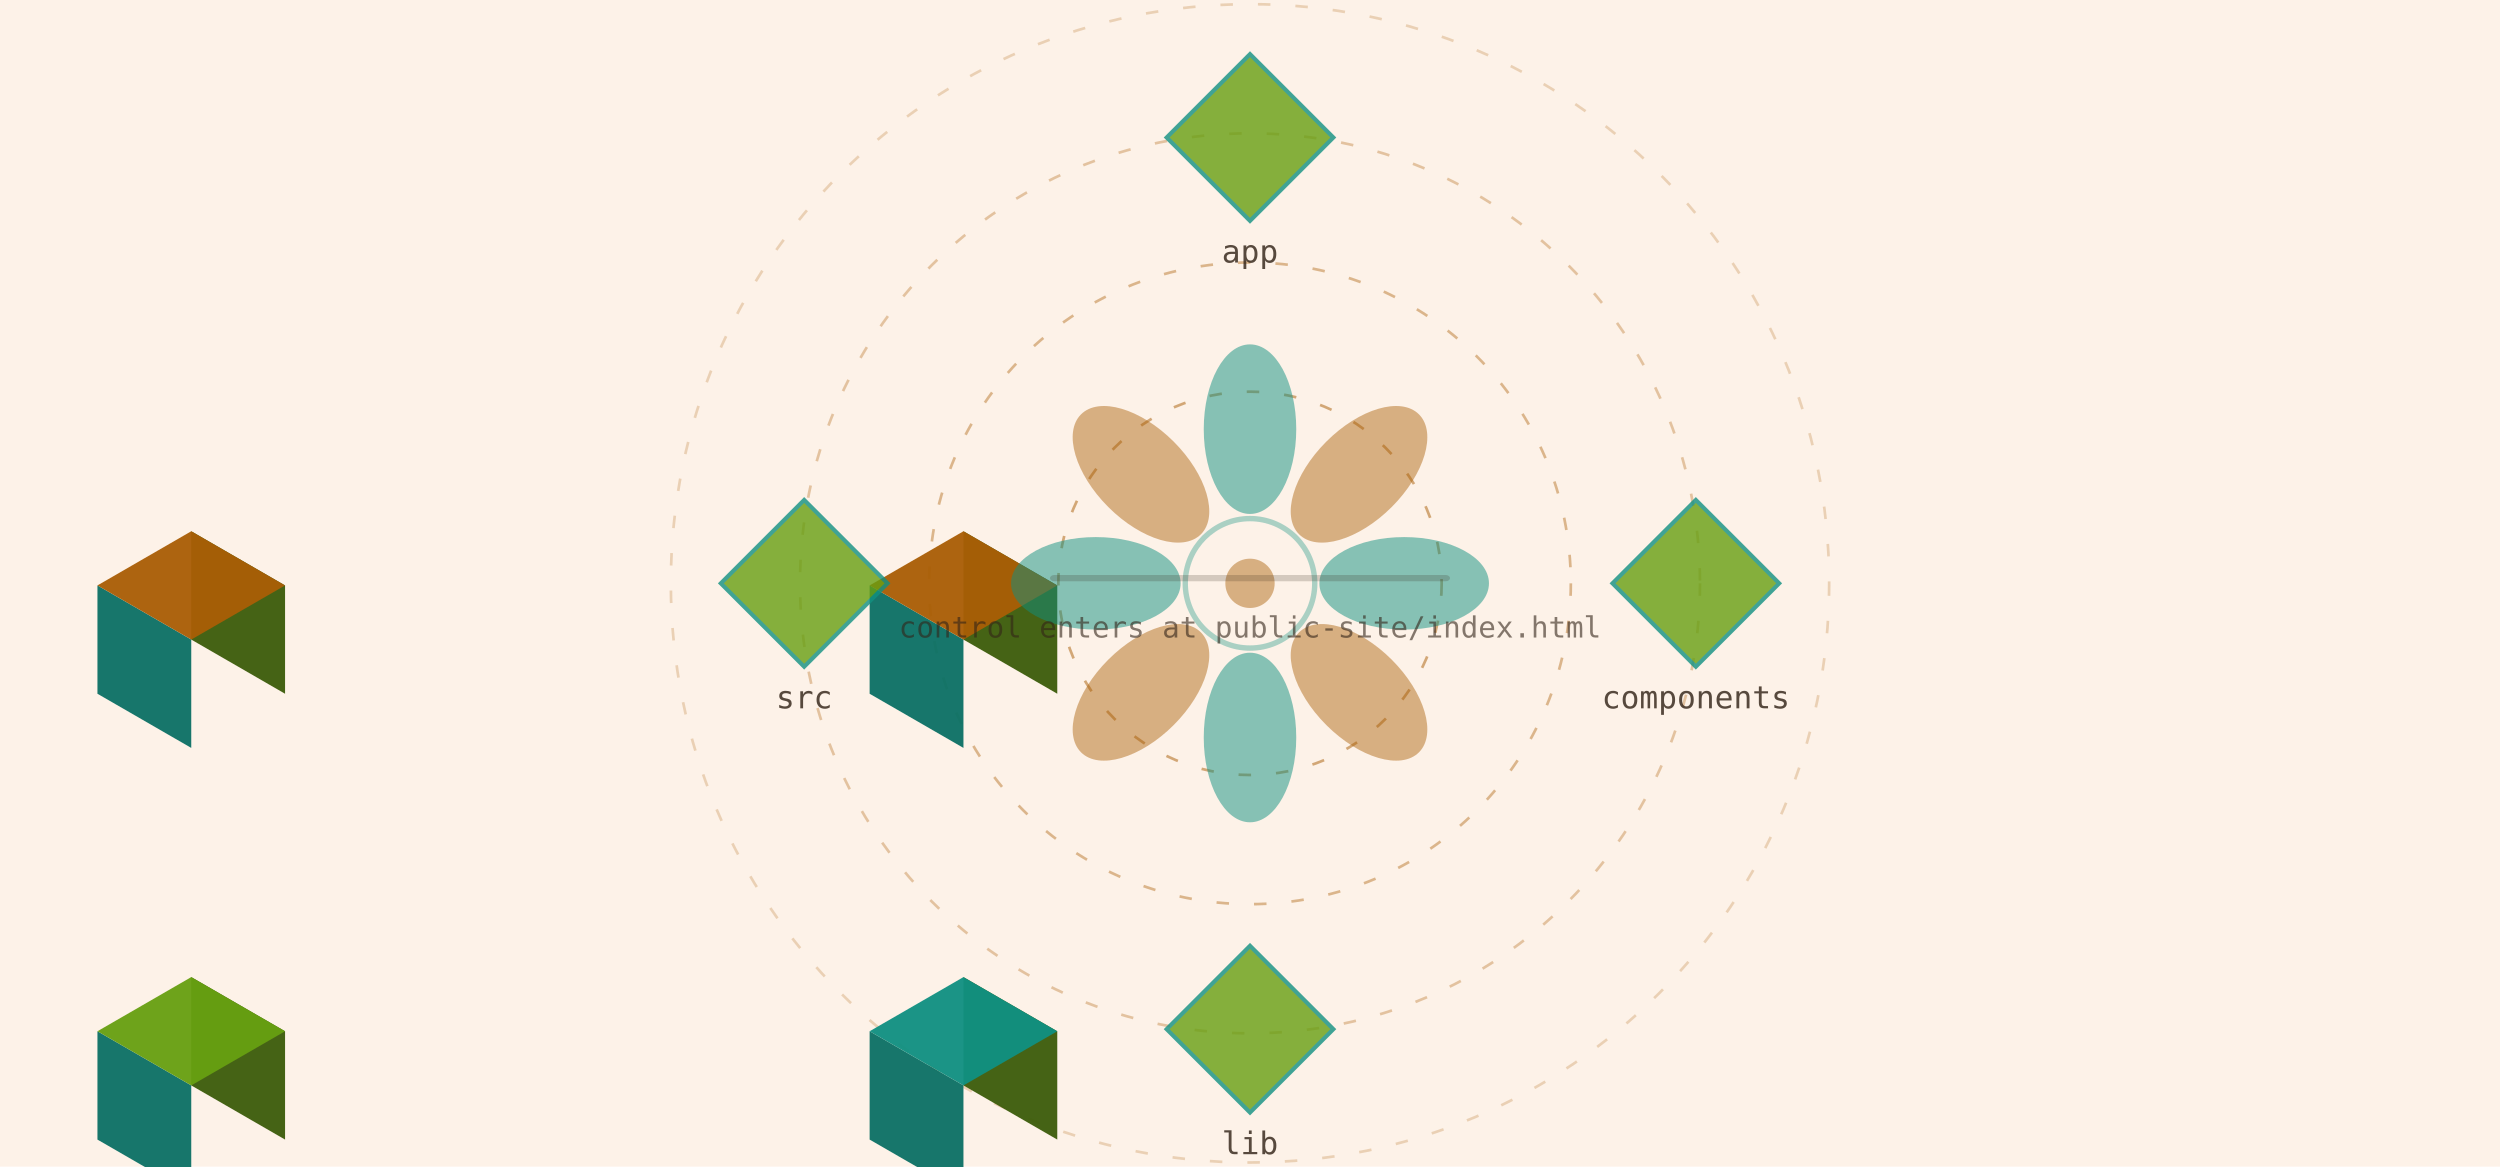
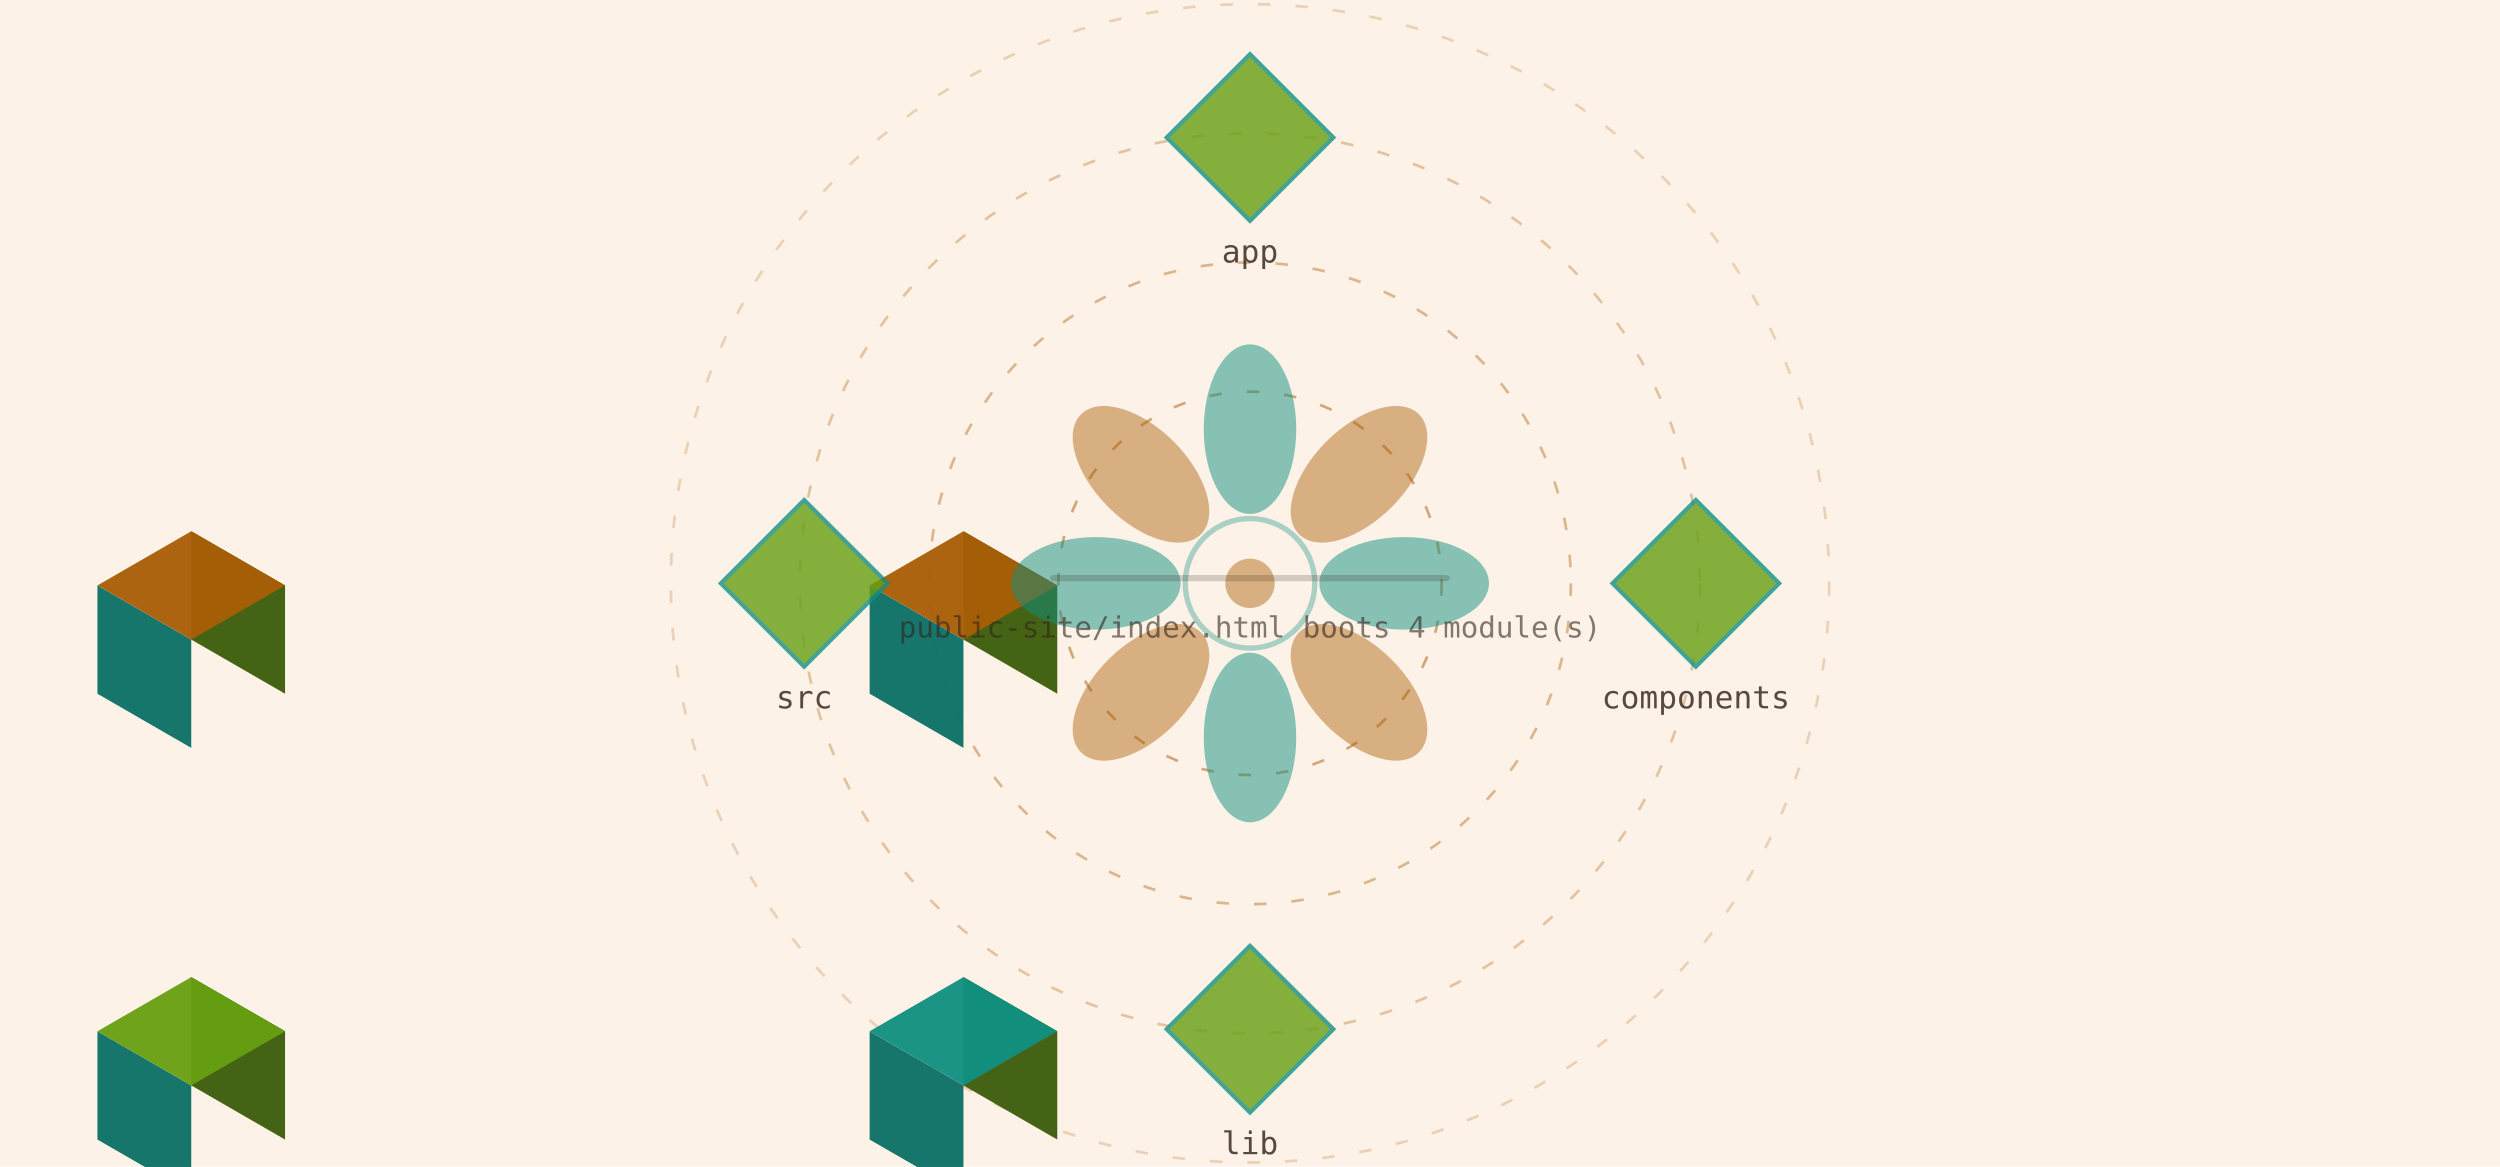
<svg xmlns="http://www.w3.org/2000/svg" viewBox="0 0 1200 560" width="1200" height="560" role="img" aria-label="blitzproof workflow">
  <rect width="1200" height="560" fill="#fdf2e8" />
  <defs>
    <linearGradient id="gk" x1="0" y1="0" x2="1" y2="1">
      <stop offset="0%" stop-color="#a95d05" />
      <stop offset="100%" stop-color="#109081" />
    </linearGradient>
  </defs>
  <circle cx="600.00" cy="280.00" r="92.00" fill="none" stroke="rgba(169,93,5,0.500)" stroke-width="1.30" opacity="1.00" stroke-dasharray="6 12" />
  <g>
    <circle cx="600.00" cy="280.00" r="92.00" fill="none" stroke="#679f11" stroke-width="2.60" opacity="0.00" />
    <animate attributeName="opacity" values="0;0.85;0" dur="14.7s" begin="0.0s" repeatCount="indefinite" />
  </g>
  <circle cx="600.00" cy="280.00" r="154.00" fill="none" stroke="rgba(169,93,5,0.410)" stroke-width="1.30" opacity="1.00" stroke-dasharray="6 12" />
  <g>
    <circle cx="600.00" cy="280.00" r="154.00" fill="none" stroke="#679f11" stroke-width="2.60" opacity="0.00" />
    <animate attributeName="opacity" values="0;0.85;0" dur="14.7s" begin="0.6s" repeatCount="indefinite" />
  </g>
  <circle cx="600.00" cy="280.00" r="216.00" fill="none" stroke="rgba(169,93,5,0.320)" stroke-width="1.30" opacity="1.00" stroke-dasharray="6 12" />
  <g>
    <circle cx="600.00" cy="280.00" r="216.00" fill="none" stroke="#679f11" stroke-width="2.60" opacity="0.00" />
    <animate attributeName="opacity" values="0;0.85;0" dur="14.7s" begin="1.2s" repeatCount="indefinite" />
  </g>
  <circle cx="600.00" cy="280.00" r="278.00" fill="none" stroke="rgba(169,93,5,0.230)" stroke-width="1.30" opacity="1.00" stroke-dasharray="6 12" />
  <g>
    <circle cx="600.00" cy="280.00" r="278.00" fill="none" stroke="#679f11" stroke-width="2.60" opacity="0.00" />
    <animate attributeName="opacity" values="0;0.85;0" dur="14.7s" begin="1.8s" repeatCount="indefinite" />
  </g>
  <polygon points="462.46,307.00 507.49,333.00 507.49,281.00 462.46,255.00" fill="#3c5c0a" opacity="0.95" />
  <polygon points="417.42,333.00 462.46,359.00 462.46,307.00 417.42,281.00" fill="#0c7065" opacity="0.95" />
  <polygon points="462.46,255.00 507.49,281.00 462.46,307.00 417.42,281.00" fill="#a95d05" opacity="0.95" />
  <text x="600" y="126" font-family="ui-monospace,Menlo,monospace" font-size="15" fill="rgba(50,36,24,0.820)" text-anchor="middle">app</text>
  <g>
    <polygon points="600.00,26.00 640.00,66.00 600.00,106.00 560.00,66.00" fill="#679f11" opacity="0.80" stroke="#109081" stroke-width="2" />
    <animate attributeName="opacity" values="0.25;1.0;0.25" dur="14.7s" begin="0.0s" repeatCount="indefinite" />
  </g>
  <polygon points="462.46,521.00 507.49,547.00 507.49,495.00 462.46,469.00" fill="#3c5c0a" opacity="0.95" />
  <polygon points="417.42,547.00 462.46,573.00 462.46,521.00 417.42,495.00" fill="#0c7065" opacity="0.95" />
  <polygon points="462.46,469.00 507.49,495.00 462.46,521.00 417.42,495.00" fill="#109081" opacity="0.95" />
  <text x="814" y="340" font-family="ui-monospace,Menlo,monospace" font-size="15" fill="rgba(50,36,24,0.820)" text-anchor="middle">components</text>
  <g>
    <polygon points="814.00,240.00 854.00,280.00 814.00,320.00 774.00,280.00" fill="#679f11" opacity="0.80" stroke="#109081" stroke-width="2" />
    <animate attributeName="opacity" values="0.25;1.0;0.25" dur="14.7s" begin="3.675s" repeatCount="indefinite" />
  </g>
  <polygon points="91.80,521.00 136.83,547.00 136.83,495.00 91.80,469.00" fill="#3c5c0a" opacity="0.95" />
  <polygon points="46.77,547.00 91.80,573.00 91.80,521.00 46.77,495.00" fill="#0c7065" opacity="0.95" />
  <polygon points="91.80,469.00 136.83,495.00 91.80,521.00 46.77,495.00" fill="#679f11" opacity="0.95" />
  <text x="600" y="554" font-family="ui-monospace,Menlo,monospace" font-size="15" fill="rgba(50,36,24,0.820)" text-anchor="middle">lib</text>
  <g>
    <polygon points="600.00,454.00 640.00,494.00 600.00,534.00 560.00,494.00" fill="#679f11" opacity="0.80" stroke="#109081" stroke-width="2" />
    <animate attributeName="opacity" values="0.25;1.0;0.25" dur="14.7s" begin="7.35s" repeatCount="indefinite" />
  </g>
  <polygon points="91.80,307.00 136.83,333.00 136.83,281.00 91.80,255.00" fill="#3c5c0a" opacity="0.95" />
  <polygon points="46.77,333.00 91.80,359.00 91.80,307.00 46.77,281.00" fill="#0c7065" opacity="0.95" />
  <polygon points="91.80,255.00 136.83,281.00 91.80,307.00 46.77,281.00" fill="#a95d05" opacity="0.95" />
  <text x="386" y="340" font-family="ui-monospace,Menlo,monospace" font-size="15" fill="rgba(50,36,24,0.820)" text-anchor="middle">src</text>
  <g>
    <polygon points="386.00,240.00 426.00,280.00 386.00,320.00 346.00,280.00" fill="#679f11" opacity="0.80" stroke="#109081" stroke-width="2" />
    <animate attributeName="opacity" values="0.25;1.0;0.25" dur="14.7s" begin="11.025s" repeatCount="indefinite" />
  </g>
  <ellipse cx="600.00" cy="206.00" rx="22.20" ry="40.70" fill="rgba(16,144,129,0.500)" opacity="1.00" transform="rotate(0.0 600.00 206.00)" />
  <ellipse cx="652.33" cy="227.67" rx="22.20" ry="40.70" fill="rgba(169,93,5,0.450)" opacity="1.00" transform="rotate(45.0 652.33 227.67)" />
  <ellipse cx="674.00" cy="280.00" rx="22.20" ry="40.70" fill="rgba(16,144,129,0.500)" opacity="1.00" transform="rotate(90.0 674.00 280.00)" />
  <ellipse cx="652.33" cy="332.33" rx="22.20" ry="40.70" fill="rgba(169,93,5,0.450)" opacity="1.00" transform="rotate(135.0 652.33 332.33)" />
  <ellipse cx="600.00" cy="354.00" rx="22.20" ry="40.70" fill="rgba(16,144,129,0.500)" opacity="1.00" transform="rotate(180.0 600.00 354.00)" />
  <ellipse cx="547.67" cy="332.33" rx="22.20" ry="40.70" fill="rgba(169,93,5,0.450)" opacity="1.00" transform="rotate(225.0 547.67 332.33)" />
  <ellipse cx="526.00" cy="280.00" rx="22.20" ry="40.70" fill="rgba(16,144,129,0.500)" opacity="1.00" transform="rotate(270.0 526.00 280.00)" />
  <ellipse cx="547.67" cy="227.67" rx="22.20" ry="40.70" fill="rgba(169,93,5,0.450)" opacity="1.00" transform="rotate(315.0 547.67 227.67)" />
  <circle cx="600.00" cy="280.00" r="31.08" fill="none" stroke="rgba(16,144,129,0.500)" stroke-width="2.59" opacity="0.70" />
  <circle cx="600.00" cy="280.00" r="11.84" fill="rgba(169,93,5,0.450)" opacity="1.00" />
  <rect x="504.00" y="276.00" width="192.00" height="3.00" rx="2.00" fill="rgba(50,36,24,0.200)" opacity="1.00" />
-   <text x="600" y="306" font-family="ui-monospace,Menlo,monospace" font-size="14" fill="rgba(50,36,24,0.600)" text-anchor="middle">control enters at public-site/index.html</text>
+   <text x="600" y="306" font-family="ui-monospace,Menlo,monospace" font-size="14" fill="rgba(50,36,24,0.600)" text-anchor="middle">public-site/index.html boots 4 module(s)</text>
</svg>
